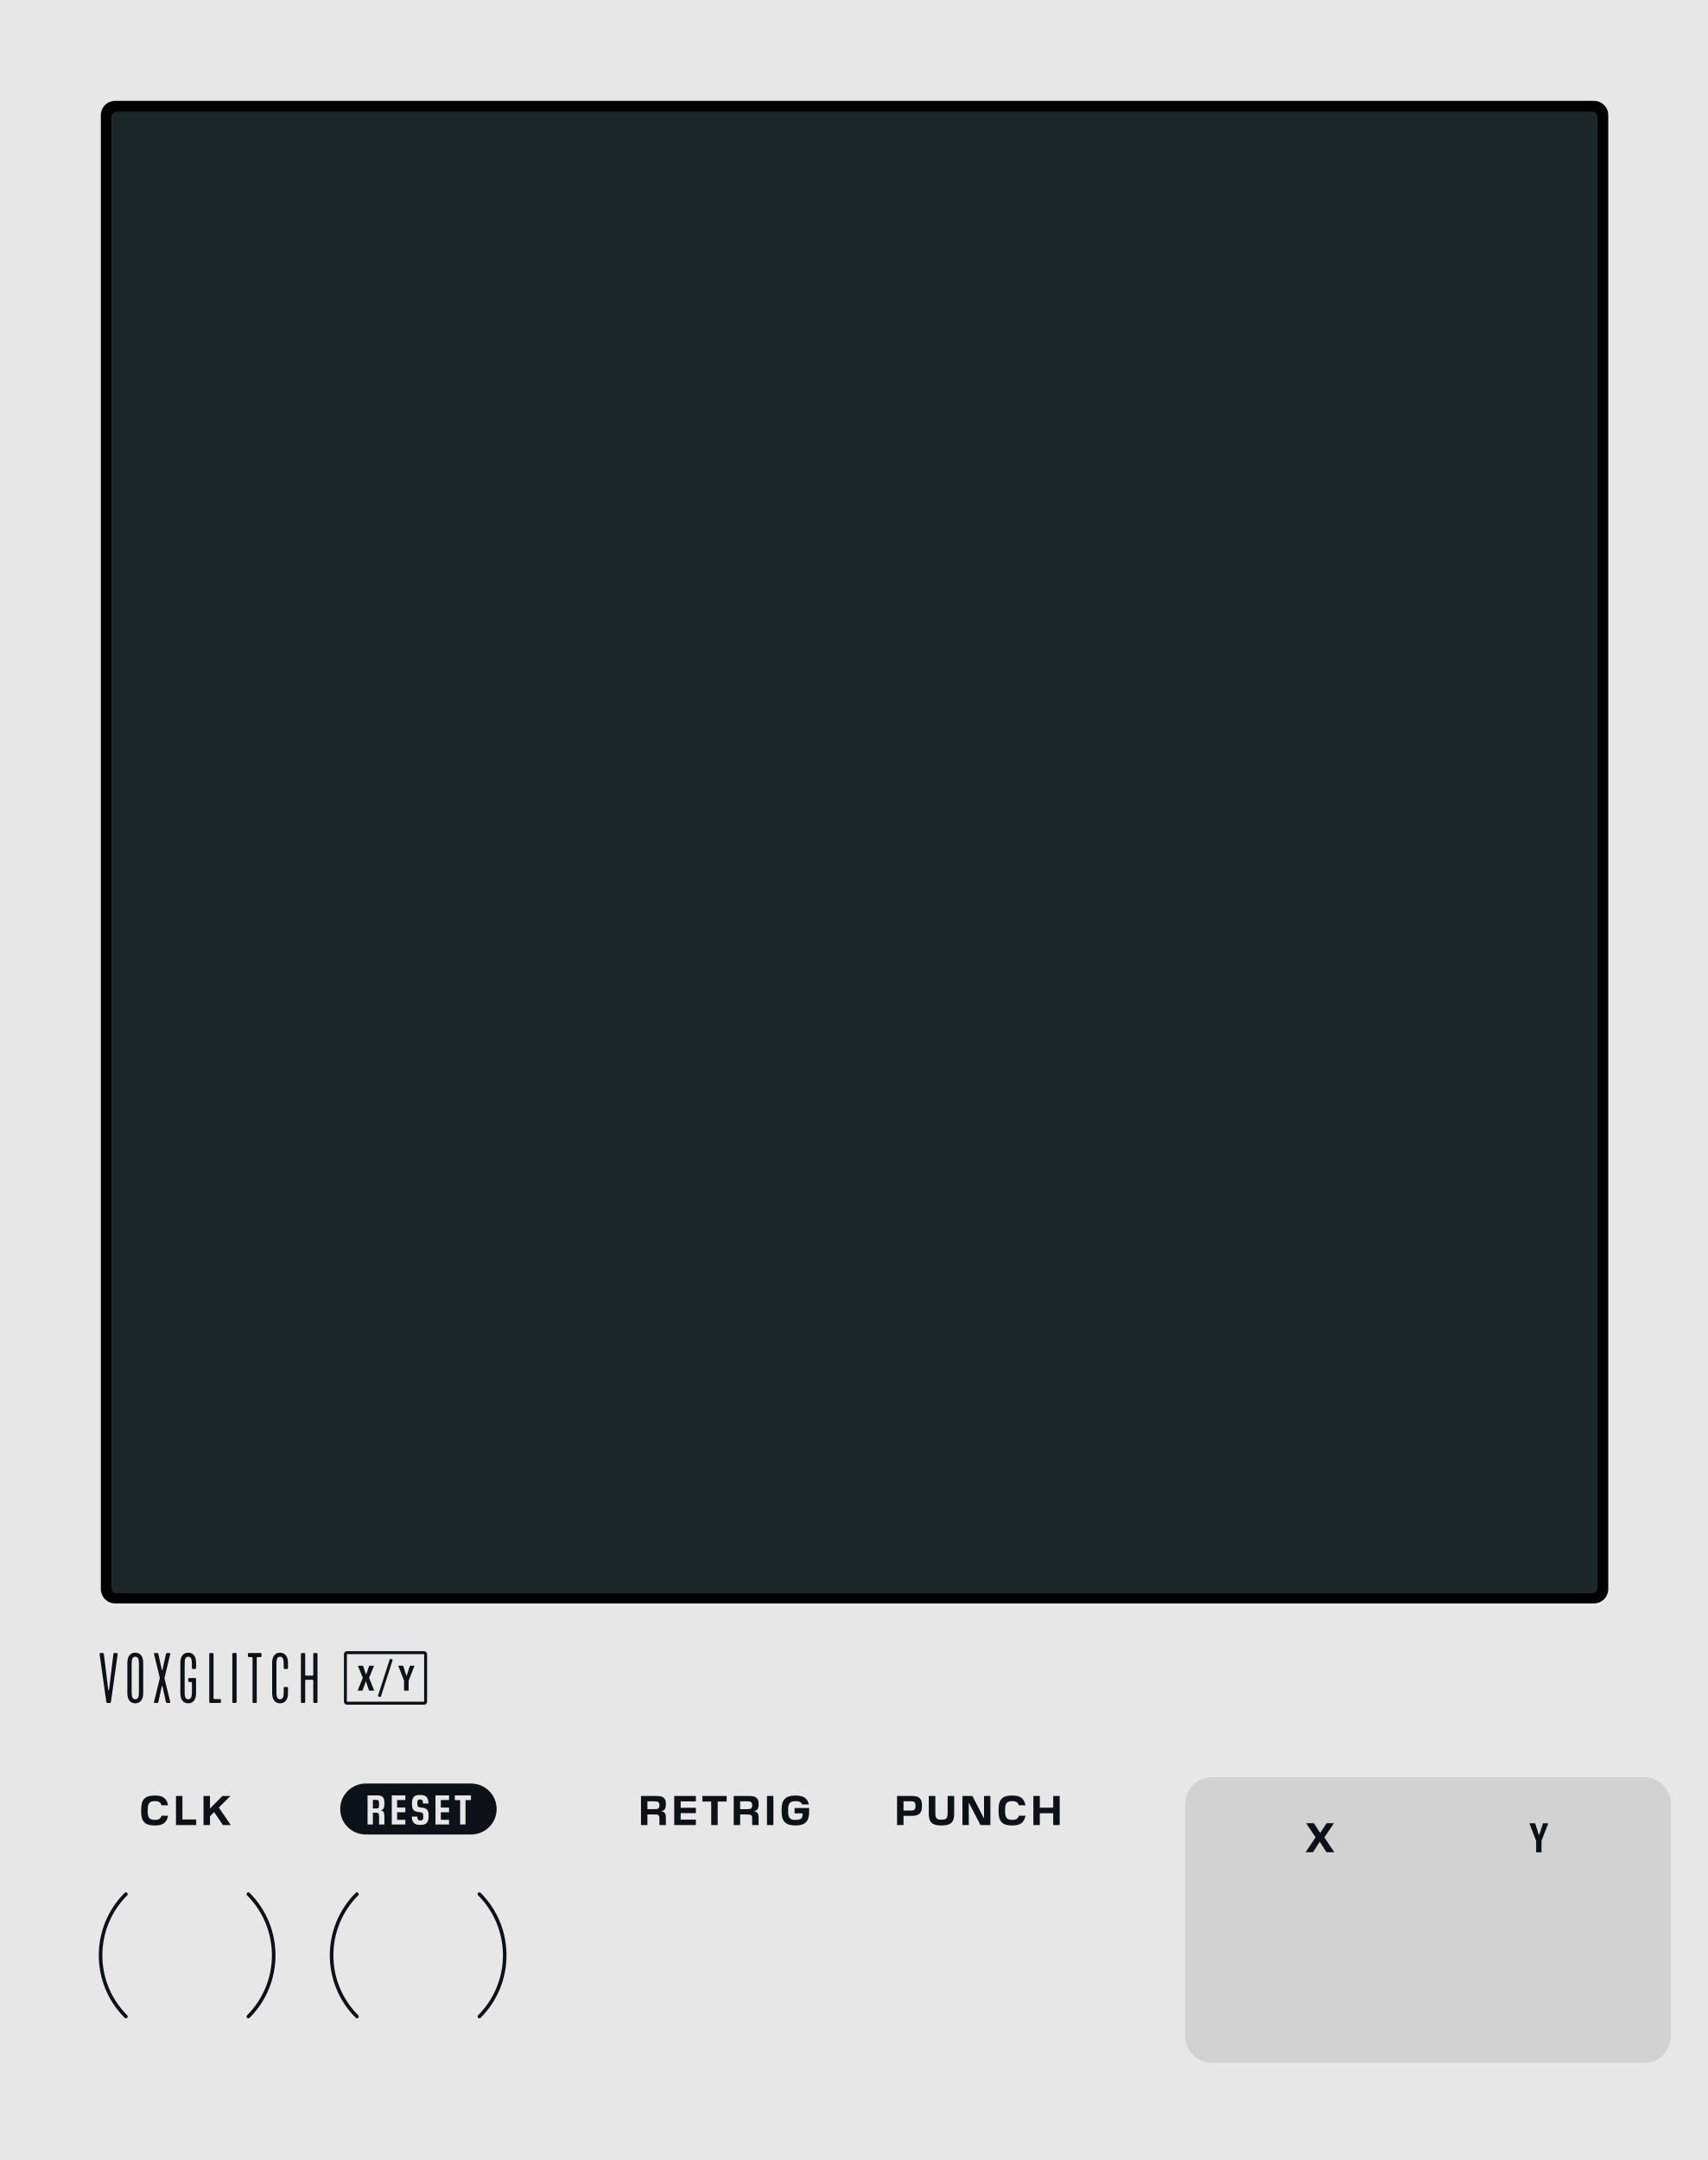
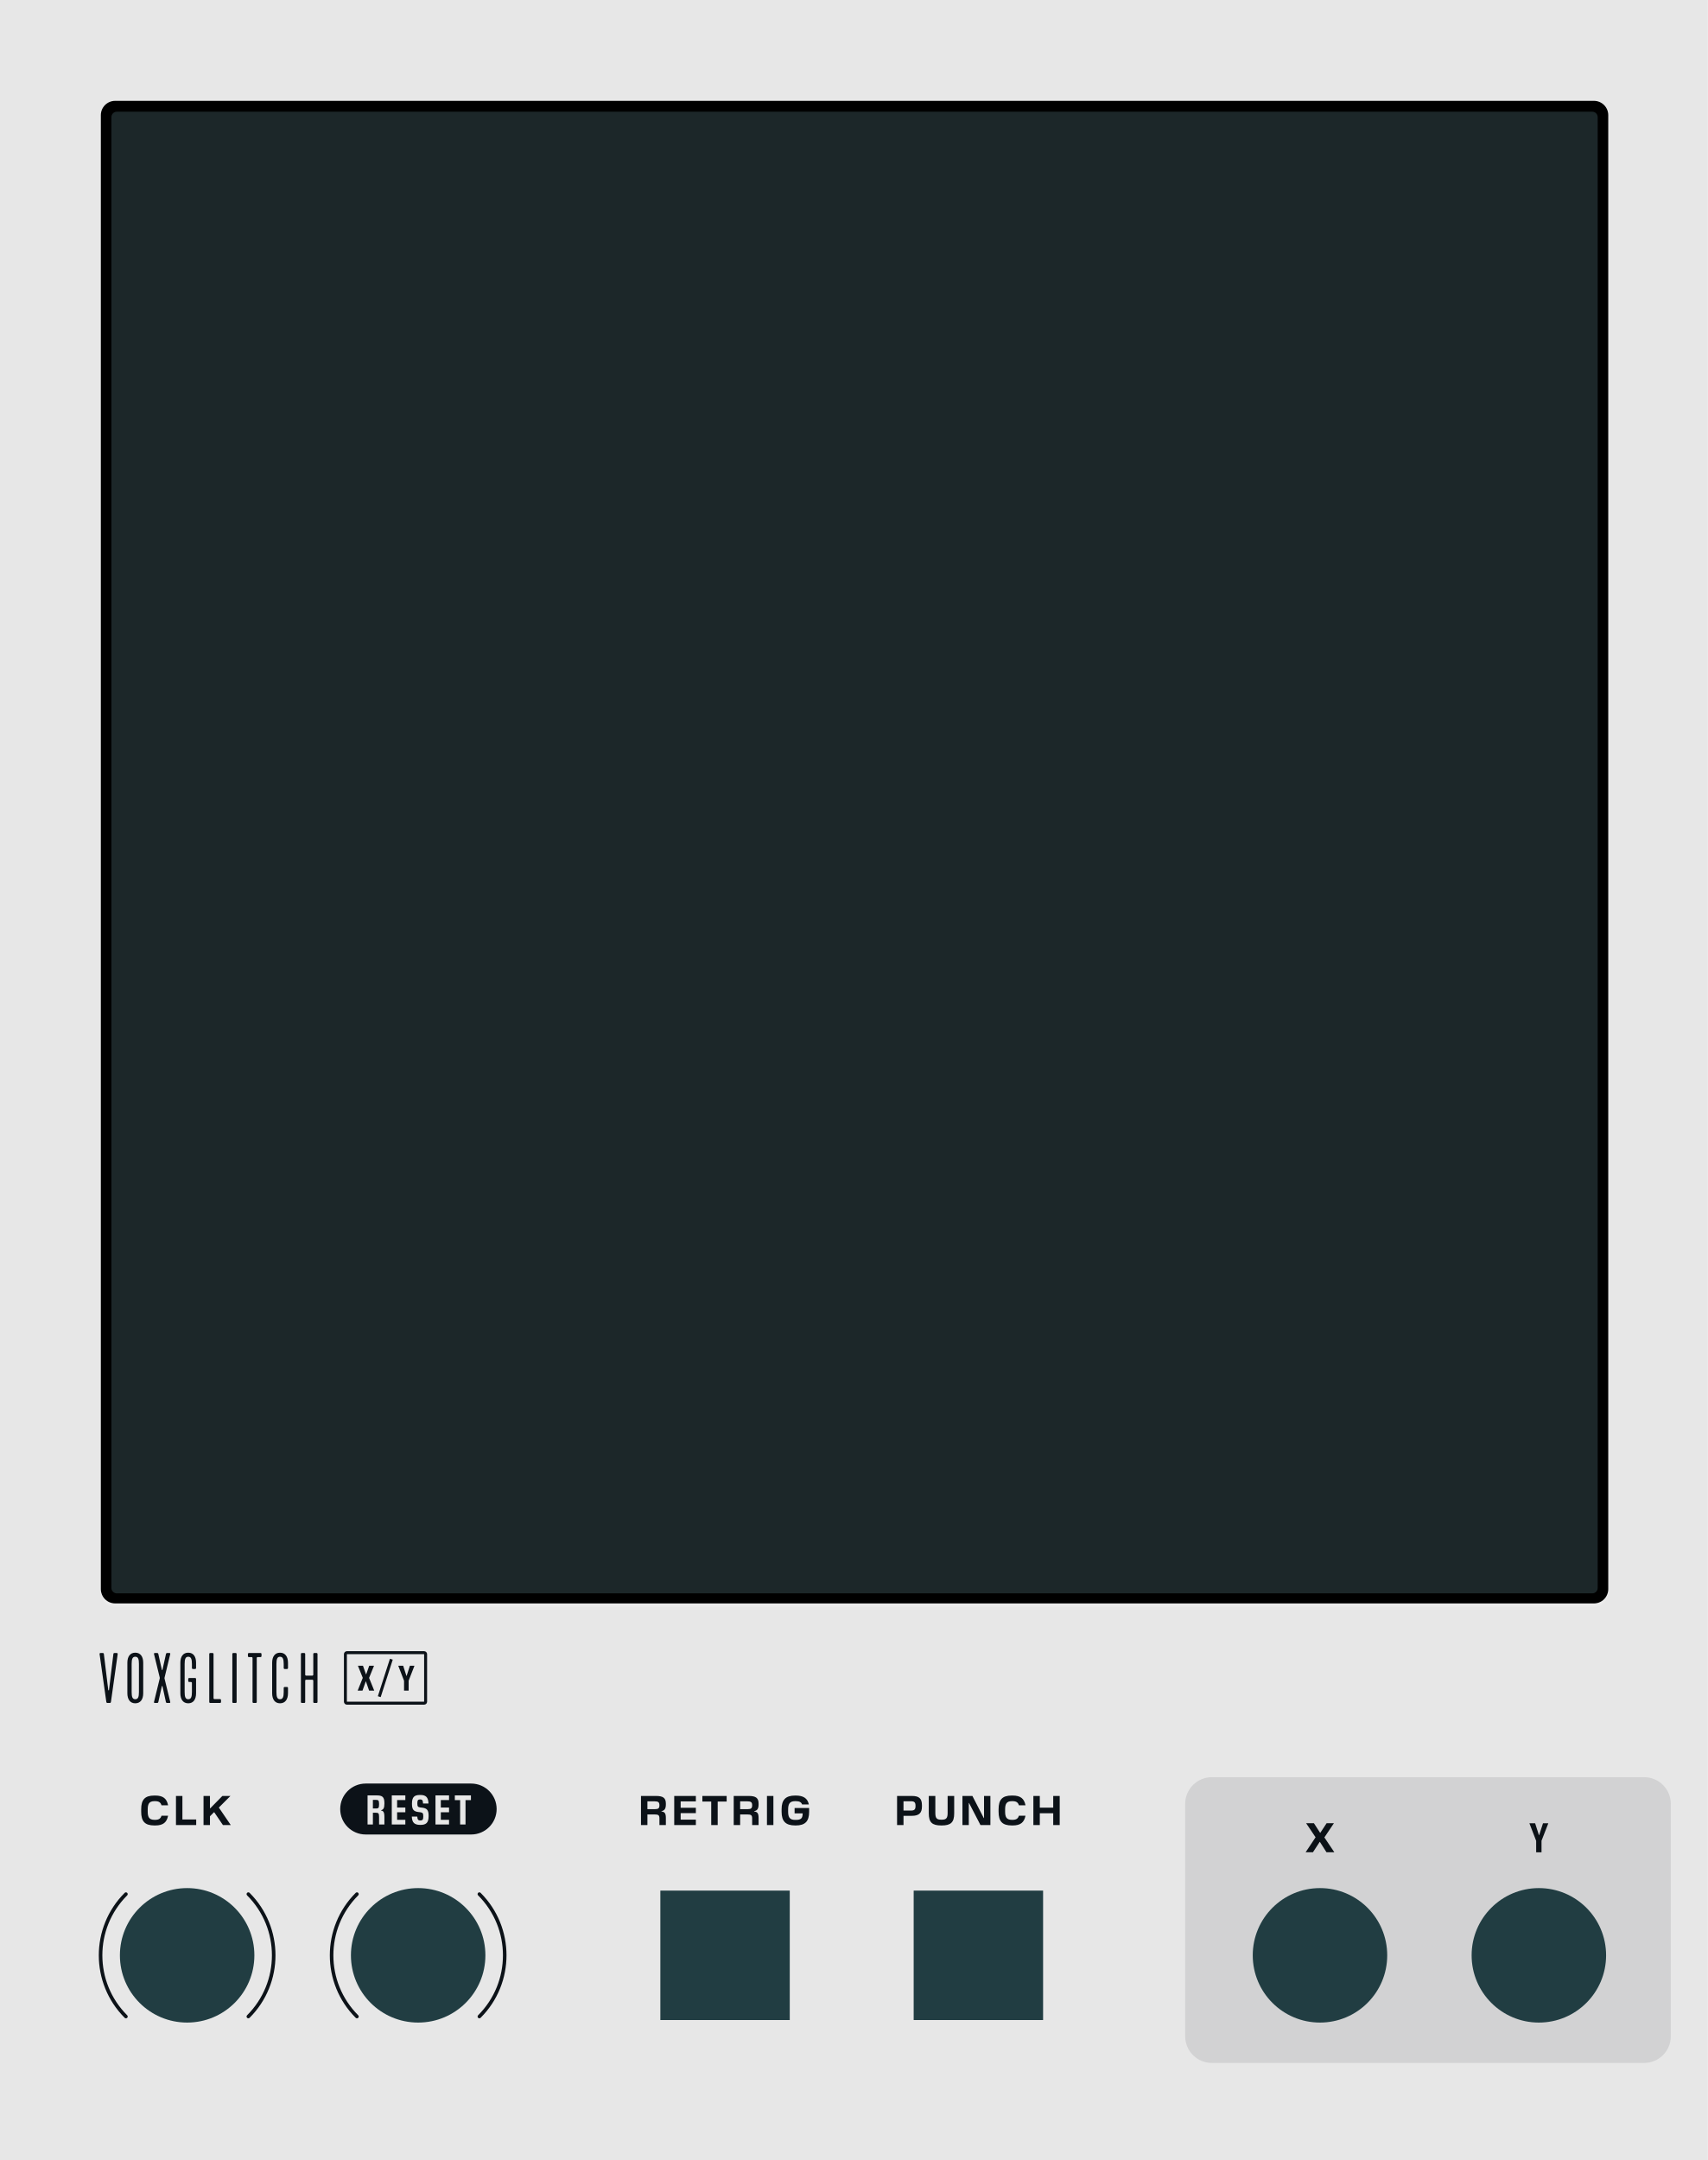
<svg xmlns="http://www.w3.org/2000/svg" version="1.1" id="Ebene_2" x="0px" y="0px" width="101.6mm" height="128.5mm" viewBox="0 0 288 364.252" style="enable-background:new 0 0 288 364.252;" xml:space="preserve">
  <rect x="0" y="0" width="288.0" height="364.252" style="fill:#e7e7e7;fill-opacity:1;opacity:1;stroke:none" id="rect1" />
  <defs id="defs47">
    <rect x="159.804" y="438.104" width="89.081" height="27.121" id="rect3" />
    <rect x="159.804" y="438.104" width="89.081" height="27.121" id="rect3-9" />
  </defs>
  <style type="text/css" id="style2">
.st0 {
  fill:#0c1218;
}
.st1 {
  opacity:0.15;
  fill:#FFFFFF;
}
.st2 {
  fill:#1C2729;
}
</style>
-   <path class="st0" d="m 21.45,339.847 c -2.793,-2.793 -4.188,-6.45 -4.188,-10.111 0,-3.66 1.395,-7.318 4.188,-10.11 0.117,-0.117 0.117,-0.307 0,-0.424 -0.117,-0.117 -0.307,-0.117 -0.424,0 -2.909,2.908 -4.364,6.723 -4.364,10.535 0,3.812 1.455,7.626 4.364,10.535 0.117,0.117 0.307,0.117 0.424,0 0.118,-0.118 0.118,-0.308 0,-0.425 z" id="path4" style="fill-opacity:1;fill:#0c1218;stroke:none" />
-   <path class="st0" d="m 41.671,319.626 c 2.792,2.793 4.188,6.45 4.188,10.11 0,3.66 -1.395,7.318 -4.188,10.111 -0.117,0.117 -0.117,0.307 0,0.424 0.117,0.117 0.307,0.117 0.424,0 2.908,-2.908 4.364,-6.723 4.364,-10.535 0,-3.812 -1.455,-7.626 -4.364,-10.535 -0.117,-0.117 -0.307,-0.117 -0.424,0 -0.117,0.118 -0.117,0.308 0,0.425 z" id="path6" style="fill-opacity:1;fill:#0c1218;stroke:none" />
-   <path class="st0" d="m 60.411,339.847 c -2.793,-2.793 -4.188,-6.45 -4.188,-10.111 0,-3.66 1.395,-7.318 4.188,-10.11 0.117,-0.117 0.117,-0.307 0,-0.424 -0.117,-0.117 -0.307,-0.117 -0.424,0 -2.909,2.908 -4.364,6.723 -4.364,10.535 0,3.812 1.455,7.626 4.364,10.535 0.117,0.117 0.307,0.117 0.424,0 0.118,-0.118 0.118,-0.308 0,-0.425 z" id="path8" style="fill-opacity:1;fill:#0c1218;stroke:none" />
-   <path class="st0" d="m 80.632,319.626 c 2.793,2.793 4.188,6.45 4.188,10.11 0,3.66 -1.395,7.318 -4.188,10.111 -0.117,0.117 -0.117,0.307 0,0.424 0.117,0.117 0.307,0.117 0.424,0 2.908,-2.908 4.364,-6.723 4.364,-10.535 0,-3.812 -1.455,-7.626 -4.364,-10.535 -0.117,-0.117 -0.307,-0.117 -0.424,0 -0.117,0.118 -0.117,0.308 0,0.425 z" id="path10" style="fill-opacity:1;fill:#0c1218;stroke:none" />
+   <g id="g1">
+     <path class="st0" d="m 21.45,339.847 c -2.793,-2.793 -4.188,-6.45 -4.188,-10.111 0,-3.66 1.395,-7.318 4.188,-10.11 0.117,-0.117 0.117,-0.307 0,-0.424 -0.117,-0.117 -0.307,-0.117 -0.424,0 -2.909,2.908 -4.364,6.723 -4.364,10.535 0,3.812 1.455,7.626 4.364,10.535 0.117,0.117 0.307,0.117 0.424,0 0.118,-0.118 0.118,-0.308 0,-0.425 z" id="path4" style="fill-opacity:1;fill:#0c1218;stroke:none" />
+     <path class="st0" d="m 41.671,319.626 c 2.792,2.793 4.188,6.45 4.188,10.11 0,3.66 -1.395,7.318 -4.188,10.111 -0.117,0.117 -0.117,0.307 0,0.424 0.117,0.117 0.307,0.117 0.424,0 2.908,-2.908 4.364,-6.723 4.364,-10.535 0,-3.812 -1.455,-7.626 -4.364,-10.535 -0.117,-0.117 -0.307,-0.117 -0.424,0 -0.117,0.118 -0.117,0.308 0,0.425 z" id="path6" style="fill-opacity:1;fill:#0c1218;stroke:none" />
+   </g>
+   <g id="g2">
+     <path class="st0" d="m 60.411,339.847 c -2.793,-2.793 -4.188,-6.45 -4.188,-10.111 0,-3.66 1.395,-7.318 4.188,-10.11 0.117,-0.117 0.117,-0.307 0,-0.424 -0.117,-0.117 -0.307,-0.117 -0.424,0 -2.909,2.908 -4.364,6.723 -4.364,10.535 0,3.812 1.455,7.626 4.364,10.535 0.117,0.117 0.307,0.117 0.424,0 0.118,-0.118 0.118,-0.308 0,-0.425 z" id="path8" style="fill-opacity:1;fill:#0c1218;stroke:none" />
+     <path class="st0" d="m 80.632,319.626 c 2.793,2.793 4.188,6.45 4.188,10.11 0,3.66 -1.395,7.318 -4.188,10.111 -0.117,0.117 -0.117,0.307 0,0.424 0.117,0.117 0.307,0.117 0.424,0 2.908,-2.908 4.364,-6.723 4.364,-10.535 0,-3.812 -1.455,-7.626 -4.364,-10.535 -0.117,-0.117 -0.307,-0.117 -0.424,0 -0.117,0.118 -0.117,0.308 0,0.425 z" id="path10" style="fill-opacity:1;fill:#0c1218;stroke:none" />
+   </g>
  <path class="st0" d="m 50.917,287.179 h 0.384 c 0.112,0 0.169,-0.067 0.169,-0.168 v -3.583 c 0,-0.101 0.067,-0.168 0.169,-0.168 h 1.015 c 0.102,0 0.181,0.067 0.181,0.168 v 3.583 c 0,0.101 0.068,0.168 0.169,0.168 h 0.373 c 0.112,0 0.169,-0.067 0.169,-0.168 v -8.086 c 0,-0.101 -0.068,-0.168 -0.169,-0.168 h -0.373 c -0.112,0 -0.169,0.067 -0.169,0.168 v 3.481 c 0,0.101 -0.079,0.168 -0.181,0.168 h -1.015 c -0.102,0 -0.169,-0.067 -0.169,-0.168 v -3.481 c 0,-0.101 -0.067,-0.168 -0.169,-0.168 h -0.384 c -0.112,0 -0.169,0.067 -0.169,0.168 v 8.086 c 0,0.101 0.067,0.168 0.169,0.168 z m -5.02,-1.639 c 0,1.033 0.462,1.696 1.33,1.696 0.88,0 1.342,-0.674 1.342,-1.696 v -0.887 c 0,-0.101 -0.067,-0.168 -0.169,-0.168 h -0.384 c -0.102,0 -0.169,0.067 -0.169,0.168 v 0.674 c 0,0.831 -0.146,1.224 -0.62,1.224 -0.474,0 -0.608,-0.393 -0.608,-1.224 v -4.717 c 0,-0.831 0.135,-1.224 0.608,-1.224 0.473,0 0.62,0.393 0.62,1.224 v 0.674 c 0,0.101 0.067,0.168 0.169,0.168 h 0.384 c 0.102,0 0.169,-0.067 0.169,-0.168 v -0.887 c 0,-1.022 -0.462,-1.696 -1.342,-1.696 -0.868,0 -1.33,0.663 -1.33,1.696 z m -4.085,-6.267 c 0,0.112 0.067,0.168 0.169,0.168 h 0.439 c 0.102,0 0.169,0.067 0.169,0.168 v 7.401 c 0,0.101 0.068,0.168 0.17,0.168 h 0.372 c 0.112,0 0.169,-0.067 0.169,-0.168 v -7.401 c 0,-0.101 0.067,-0.168 0.169,-0.168 h 0.462 c 0.102,0 0.17,-0.067 0.17,-0.168 v -0.348 c 0,-0.112 -0.068,-0.168 -0.17,-0.168 h -1.95 c -0.102,0 -0.169,0.067 -0.169,0.168 z m -2.459,7.906 h 0.384 c 0.112,0 0.169,-0.067 0.169,-0.168 v -8.086 c 0,-0.101 -0.067,-0.168 -0.169,-0.168 h -0.384 c -0.112,0 -0.169,0.067 -0.169,0.168 v 8.086 c 0,0.101 0.067,0.168 0.169,0.168 z m -4.062,-0.168 c 0,0.101 0.067,0.168 0.169,0.168 h 1.646 c 0.102,0 0.169,-0.067 0.169,-0.168 v -0.314 c 0,-0.101 -0.067,-0.168 -0.169,-0.168 h -0.925 c -0.102,0 -0.169,-0.067 -0.169,-0.168 v -7.435 c 0,-0.101 -0.067,-0.168 -0.169,-0.168 h -0.383 c -0.112,0 -0.169,0.067 -0.169,0.168 z m -4.874,-1.471 c 0,1.033 0.462,1.696 1.33,1.696 0.88,0 1.319,-0.674 1.319,-1.696 v -2.403 c 0,-0.101 -0.067,-0.168 -0.169,-0.168 h -0.981 c -0.102,0 -0.169,0.067 -0.169,0.168 v 0.337 c 0,0.112 0.067,0.168 0.169,0.168 h 0.282 c 0.102,0 0.169,0.067 0.169,0.168 v 1.516 c 0,0.831 -0.146,1.224 -0.62,1.224 -0.474,0 -0.608,-0.393 -0.608,-1.224 v -4.717 c 0,-0.831 0.135,-1.224 0.608,-1.224 0.473,0 0.62,0.393 0.62,1.224 v 0.674 c 0,0.101 0.067,0.168 0.169,0.168 h 0.361 c 0.102,0 0.169,-0.067 0.169,-0.168 v -0.887 c 0,-1.022 -0.439,-1.696 -1.319,-1.696 -0.868,0 -1.33,0.663 -1.33,1.696 z m -4.333,1.639 h 0.451 c 0.079,0 0.146,-0.067 0.169,-0.168 l 0.598,-2.684 h 0.091 l 0.586,2.684 c 0.022,0.101 0.102,0.168 0.181,0.168 h 0.439 c 0.079,0 0.136,-0.067 0.113,-0.168 l -0.97,-3.976 0.011,-0.135 0.959,-3.976 c 0.022,-0.101 -0.034,-0.168 -0.113,-0.168 h -0.439 c -0.079,0 -0.146,0.067 -0.169,0.168 l -0.598,2.695 h -0.091 l -0.598,-2.695 c -0.022,-0.101 -0.09,-0.168 -0.169,-0.168 h -0.451 c -0.067,0 -0.135,0.067 -0.112,0.168 l 0.97,3.976 v 0.135 l -0.97,3.976 c -0.023,0.101 0.045,0.168 0.112,0.168 z m -3.882,-1.853 v -4.717 c 0,-0.831 0.135,-1.224 0.609,-1.224 0.485,0 0.62,0.393 0.62,1.224 v 4.717 c 0,0.831 -0.135,1.224 -0.62,1.224 -0.474,0 -0.609,-0.393 -0.609,-1.224 z m -0.722,0.214 c 0,1.033 0.462,1.696 1.331,1.696 0.88,0 1.342,-0.663 1.342,-1.696 v -5.144 c 0,-1.033 -0.462,-1.696 -1.342,-1.696 -0.868,0 -1.331,0.663 -1.331,1.696 z m -3.362,1.639 h 0.406 c 0.113,0 0.169,-0.056 0.191,-0.213 l 1.128,-8.007 c 0.022,-0.168 -0.068,-0.202 -0.169,-0.202 h -0.35 c -0.124,0 -0.191,0.034 -0.203,0.18 l -0.744,6.098 h -0.113 l -0.745,-6.098 c -0.011,-0.146 -0.079,-0.18 -0.203,-0.18 h -0.35 c -0.102,0 -0.192,0.034 -0.169,0.202 l 1.128,8.007 c 0.024,0.157 0.08,0.213 0.193,0.213 z" id="path14" style="fill:#0c1218;fill-opacity:1;stroke:none" />
  <path class="st0" d="m 71.528,278.948 v 8.018 h -13.025 v -8.018 h 13.025 m 0,-0.5 h -13.025 c -0.276,0 -0.5,0.224 -0.5,0.5 v 8.018 c 0,0.276 0.224,0.5 0.5,0.5 h 13.025 c 0.276,0 0.5,-0.224 0.5,-0.5 v -8.018 c 0,-0.276 -0.224,-0.5 -0.5,-0.5 z" id="path16" style="fill:#0c1218;fill-opacity:1;stroke:none" />
  <path class="st0" d="m 68.917,283.425 0.983,-2.525 h -0.768 l -0.558,1.721 h -0.029 l -0.552,-1.721 h -0.828 l 0.978,2.537 v 1.661 h 0.773 v -1.673 z m -6.672,-0.474 0.834,-2.051 h -0.81 l -0.516,1.451 h -0.03 l -0.51,-1.451 h -0.852 l 0.821,2.045 -0.863,2.153 h 0.815 l 0.552,-1.559 h 0.024 l 0.539,1.559 h 0.864 z" id="path18" style="fill:#0c1218;fill-opacity:1;stroke:none" />
  <polyline class="st0" points="86.701,286.193 88.738,279.875 88.262,279.721 86.225,286.04  " id="polyline20" transform="translate(-22.5)" />
  <path class="st0" d="m 35.41,306.288 0.672,-0.679 h 0.049 l 1.463,2.157 h 1.324 l -2.01,-2.949 1.954,-1.954 h -1.359 l -2.052,2.087 H 35.41 v -2.087 h -1.085 v 4.903 h 1.085 z m -2.323,0.54 h -2.325 v -3.964 h -1.085 v 4.903 h 3.411 v -0.939 z m -6.902,1.008 c 1.345,0 1.94,-0.532 2.165,-1.646 h -1.114 c -0.14,0.504 -0.476,0.7 -1.085,0.7 H 26.06 c -0.974,0 -1.148,-0.539 -1.148,-1.429 v -0.294 c 0,-0.889 0.175,-1.429 1.148,-1.429 h 0.091 c 0.609,0 0.945,0.196 1.085,0.701 h 1.114 c -0.224,-1.114 -0.82,-1.646 -2.165,-1.646 h -0.161 c -1.583,0 -2.213,0.687 -2.213,2.304 v 0.434 c 0,1.618 0.63,2.304 2.213,2.304 h 0.161 z" id="path24" style="stroke:none;stroke-opacity:1;fill-opacity:1;fill:#0c1218" />
  <path class="st0" d="m 134.197,307.836 c 1.576,0 2.262,-0.686 2.262,-2.304 v -0.637 h -2.452 v 0.903 h 1.359 c 0,0.785 -0.238,1.1 -1.121,1.1 h -0.154 c -0.973,0 -1.176,-0.525 -1.176,-1.421 v -0.309 c 0,-0.889 0.203,-1.429 1.176,-1.429 h 0.119 c 0.588,0 0.938,0.168 1.058,0.553 h 1.142 c -0.217,-1.057 -0.952,-1.499 -2.213,-1.499 h -0.091 c -1.59,0 -2.29,0.693 -2.29,2.311 v 0.427 c 0,1.618 0.7,2.304 2.29,2.304 h 0.091 z m -3.766,-4.973 h -1.085 v 4.903 h 1.085 z m -4.395,0.904 c 0.616,0 0.812,0.154 0.812,0.651 v 0.042 c 0,0.469 -0.196,0.623 -0.701,0.623 h -1.324 v -1.316 z m -1.212,2.213 h 1.205 c 0.645,0 0.82,0.119 0.82,0.672 v 1.114 h 1.085 v -1.184 c 0,-0.854 -0.231,-1.03 -0.75,-1.114 v -0.049 c 0.525,-0.084 0.75,-0.406 0.75,-1.135 v -0.126 c 0,-0.953 -0.448,-1.296 -1.667,-1.296 h -2.528 v 4.903 h 1.085 z m -3.787,-2.178 h 1.513 v -0.938 h -4.097 v 0.938 h 1.492 v 3.964 h 1.093 v -3.964 z m -3.681,3.053 h -2.563 v -1.092 h 2.563 v -0.904 h -2.563 v -1.085 h 2.563 v -0.911 h -3.649 v 4.903 h 3.649 z m -6.959,-3.088 c 0.616,0 0.812,0.154 0.812,0.651 v 0.042 c 0,0.469 -0.196,0.623 -0.701,0.623 h -1.324 v -1.316 z m -1.211,2.213 h 1.205 c 0.645,0 0.82,0.119 0.82,0.672 v 1.114 h 1.085 v -1.184 c 0,-0.854 -0.231,-1.03 -0.75,-1.114 v -0.049 c 0.525,-0.084 0.75,-0.406 0.75,-1.135 v -0.126 c 0,-0.953 -0.448,-1.296 -1.667,-1.296 H 108.1 v 4.903 h 1.085 v -1.785 z" id="path26" style="fill-opacity:1;fill:#0c1218;stroke:none" />
  <path class="st0" d="m 178.716,302.863 h -1.093 v 1.975 h -2.262 v -1.975 h -1.085 v 4.903 h 1.085 v -1.989 h 2.262 v 1.989 h 1.093 z m -7.932,4.973 c 1.345,0 1.94,-0.532 2.165,-1.646 h -1.114 c -0.14,0.504 -0.477,0.7 -1.085,0.7 h -0.091 c -0.974,0 -1.148,-0.539 -1.148,-1.429 v -0.294 c 0,-0.889 0.175,-1.429 1.148,-1.429 h 0.091 c 0.609,0 0.945,0.196 1.085,0.701 h 1.114 c -0.224,-1.114 -0.82,-1.646 -2.165,-1.646 h -0.161 c -1.583,0 -2.213,0.687 -2.213,2.304 v 0.434 c 0,1.618 0.63,2.304 2.213,2.304 h 0.161 z m -3.758,-4.973 h -1.071 v 3.726 h -0.042 l -1.919,-3.726 h -1.681 v 4.903 h 1.072 v -3.719 h 0.042 l 1.926,3.719 h 1.674 v -4.903 z m -8.198,4.973 c 1.513,0 2.094,-0.518 2.094,-2.031 v -2.942 h -1.106 v 2.879 c 0,0.847 -0.238,1.121 -0.96,1.121 h -0.154 c -0.722,0 -0.959,-0.266 -0.959,-1.121 v -2.879 h -1.107 v 2.942 c 0,1.513 0.575,2.031 2.094,2.031 z m -5.201,-4.083 c 0.588,0 0.771,0.196 0.771,0.75 v 0.07 c 0,0.54 -0.168,0.75 -0.764,0.75 h -1.261 v -1.569 h 1.254 z m -1.253,2.458 h 1.429 c 1.198,0 1.681,-0.498 1.681,-1.562 v -0.21 c 0,-1.156 -0.483,-1.576 -1.681,-1.576 h -2.514 v 4.903 h 1.085 z" id="path28" style="fill-opacity:1;fill:#0c1218;stroke:none" />
  <rect style="fill:#d2d2d3;fill-opacity:1;stroke:none;stroke-width:0.283" id="rect2" width="81.9" height="48.189" x="199.877" y="-347.884" rx="4.5" ry="4.5" transform="scale(1,-1)" />
  <path class="st0" d="M63.408,303.524h-0.521v1.449h0.556c0.345,0,0.485-0.07,0.485-0.651v-0.14  C63.929,303.594,63.78,303.524,63.408,303.524z M79.462,300.77H61.671c-2.372,0-4.295,1.923-4.295,4.295v0  c0,2.372,1.923,4.295,4.295,4.295h17.791c2.372,0,4.295-1.923,4.295-4.295v0C83.757,302.693,81.834,300.77,79.462,300.77z   M64.829,304.161c0,0.792-0.19,1.009-0.57,1.106v0.035c0.38,0.084,0.57,0.238,0.57,1.121v1.246h-0.9v-1.303  c0-0.602-0.134-0.672-0.514-0.672h-0.527v1.975h-0.9v-4.902h1.512c0.936,0,1.33,0.21,1.33,1.303V304.161z M68.359,303.552h-1.386  v1.268h1.386v0.792h-1.386v1.274h1.386v0.784h-2.286v-4.902h2.286V303.552z M72.283,306.29c0,1.121-0.464,1.45-1.364,1.45h-0.07  c-0.443,0-0.788-0.098-1.02-0.301c-0.232-0.203-0.359-0.575-0.38-1.1h0.921c0.028,0.553,0.211,0.658,0.514,0.658  c0.358,0,0.499-0.134,0.499-0.631v-0.119c0-0.44-0.091-0.581-0.492-0.637l-0.352-0.042c-0.773-0.099-1.062-0.421-1.062-1.352v-0.077  c0-1.093,0.408-1.443,1.337-1.443h0.084c0.887,0,1.337,0.351,1.365,1.443h-0.915c-0.027-0.582-0.168-0.693-0.499-0.693  c-0.338,0-0.464,0.14-0.464,0.623v0.098c0,0.428,0.091,0.582,0.492,0.631l0.352,0.042c0.773,0.098,1.055,0.42,1.055,1.352V306.29z   M75.729,303.552h-1.386v1.268h1.386v0.792h-1.386v1.274h1.386v0.784h-2.286v-4.902h2.286V303.552z M79.422,303.566h-0.914v4.104  H77.6v-4.104h-0.893v-0.799h2.715V303.566z" id="path36" style="fill-opacity:1;fill:#0c1218;stroke:none" />
  <path d="M268.818,270.393h-249.4c-1.331,0-2.41-1.079-2.41-2.41V19.418c0-1.331,1.079-2.41,2.41-2.41h249.4  c1.331,0,2.41,1.079,2.41,2.41v248.565C271.228,269.314,270.149,270.393,268.818,270.393z" id="path38" />
  <path class="st1" d="M268.818,270.411h-249.4c-1.331,0-2.41-1.079-2.41-2.41v0.583c0,1.331,1.079,2.41,2.41,2.41h249.4  c1.331,0,2.41-1.079,2.41-2.41v-0.583C271.228,269.332,270.149,270.411,268.818,270.411z" id="path40" />
  <path class="st2" d="M268.534,268.696H19.701c-0.504,0-0.912-0.409-0.912-0.912V19.749c0-0.504,0.409-0.912,0.912-0.912h248.833  c0.504,0,0.912,0.409,0.912,0.912v248.034C269.447,268.288,269.038,268.696,268.534,268.696z" id="path42" style="stroke:none;fill:#1c2729;fill-opacity:1" />
  <path style="font-size:9.333px;font-family:Pilat;-inkscape-font-specification:Pilat;text-align:center;text-anchor:middle;white-space:pre;fill:#0b1116;stroke-width:0.283" d="m 223.354,309.852 1.61,-2.394 h -1.232 l -1.064,1.617 h -0.035 l -1.043,-1.617 h -1.316 l 1.596,2.373 -1.68,2.527 h 1.232 l 1.141,-1.75 h 0.035 l 1.113,1.75 h 1.323 z" id="text1" aria-label="X" />
  <path d="m 259.973,310.414 1.148,-2.947 h -0.896 l -0.651,2.009 h -0.035 l -0.644,-2.009 h -0.966 l 1.141,2.961 v 1.939 h 0.903 z" id="text1-7" style="font-size:9.333px;font-family:'Pilat Condensed';-inkscape-font-specification:'Pilat Condensed, ';text-align:center;white-space:pre;fill:#0b1116;stroke-width:0.283" aria-label="Y" />
+   <circle style="fill:#213d42;stroke:none;stroke-width:0.283" id="clk_input" cx="31.56" cy="329.737" r="11.339" />
+   <circle style="fill:#213d42;stroke:none;stroke-width:0.283" id="reset_input" cx="70.522" cy="329.737" r="11.339" />
+   <circle style="fill:#213d42;stroke:none;stroke-width:0.283" id="x_output" cx="222.612" cy="329.737" r="11.339" />
+   <circle style="fill:#213d42;stroke:none;stroke-width:0.283" id="y_output" cx="259.525" cy="329.737" r="11.339" />
+   <rect style="fill:#213d42;stroke-width:0.283" id="retrigger_switch" width="21.826" height="21.826" x="111.366" y="318.823" />
+   <rect style="fill:#213d42;stroke-width:0.283" id="punch_switch" width="21.826" height="21.826" x="154.089" y="318.823" />
</svg>
